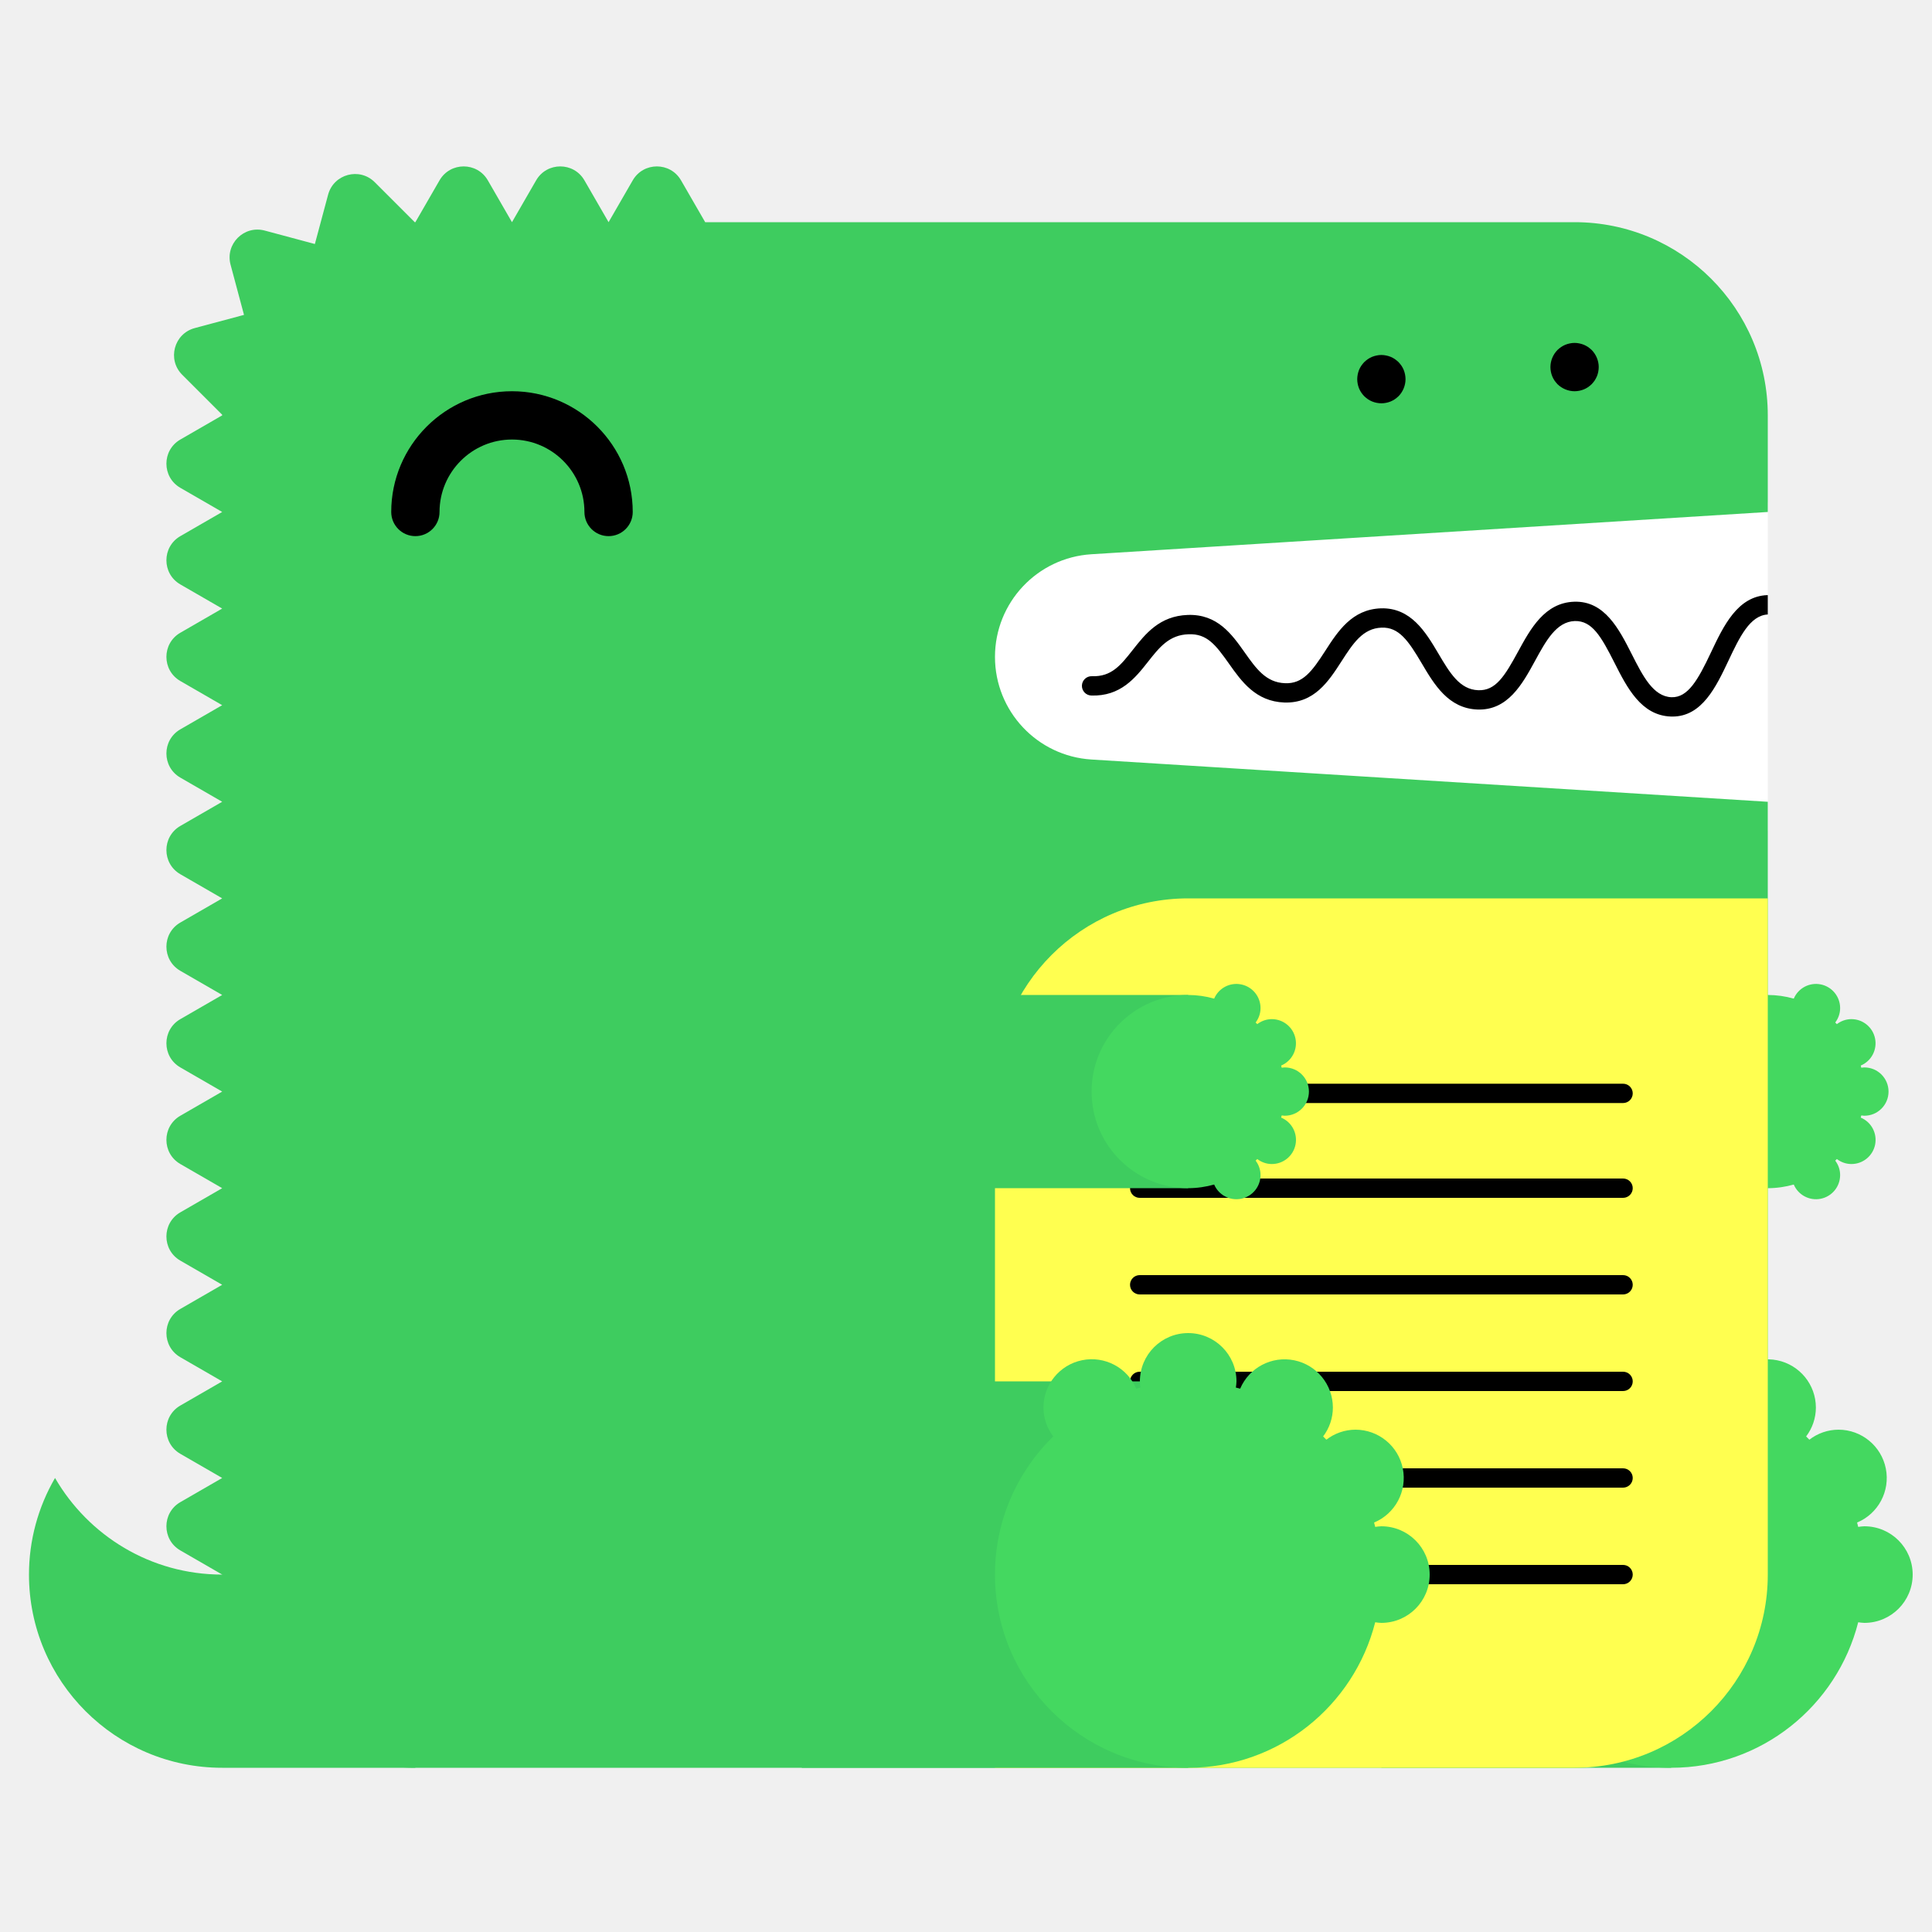
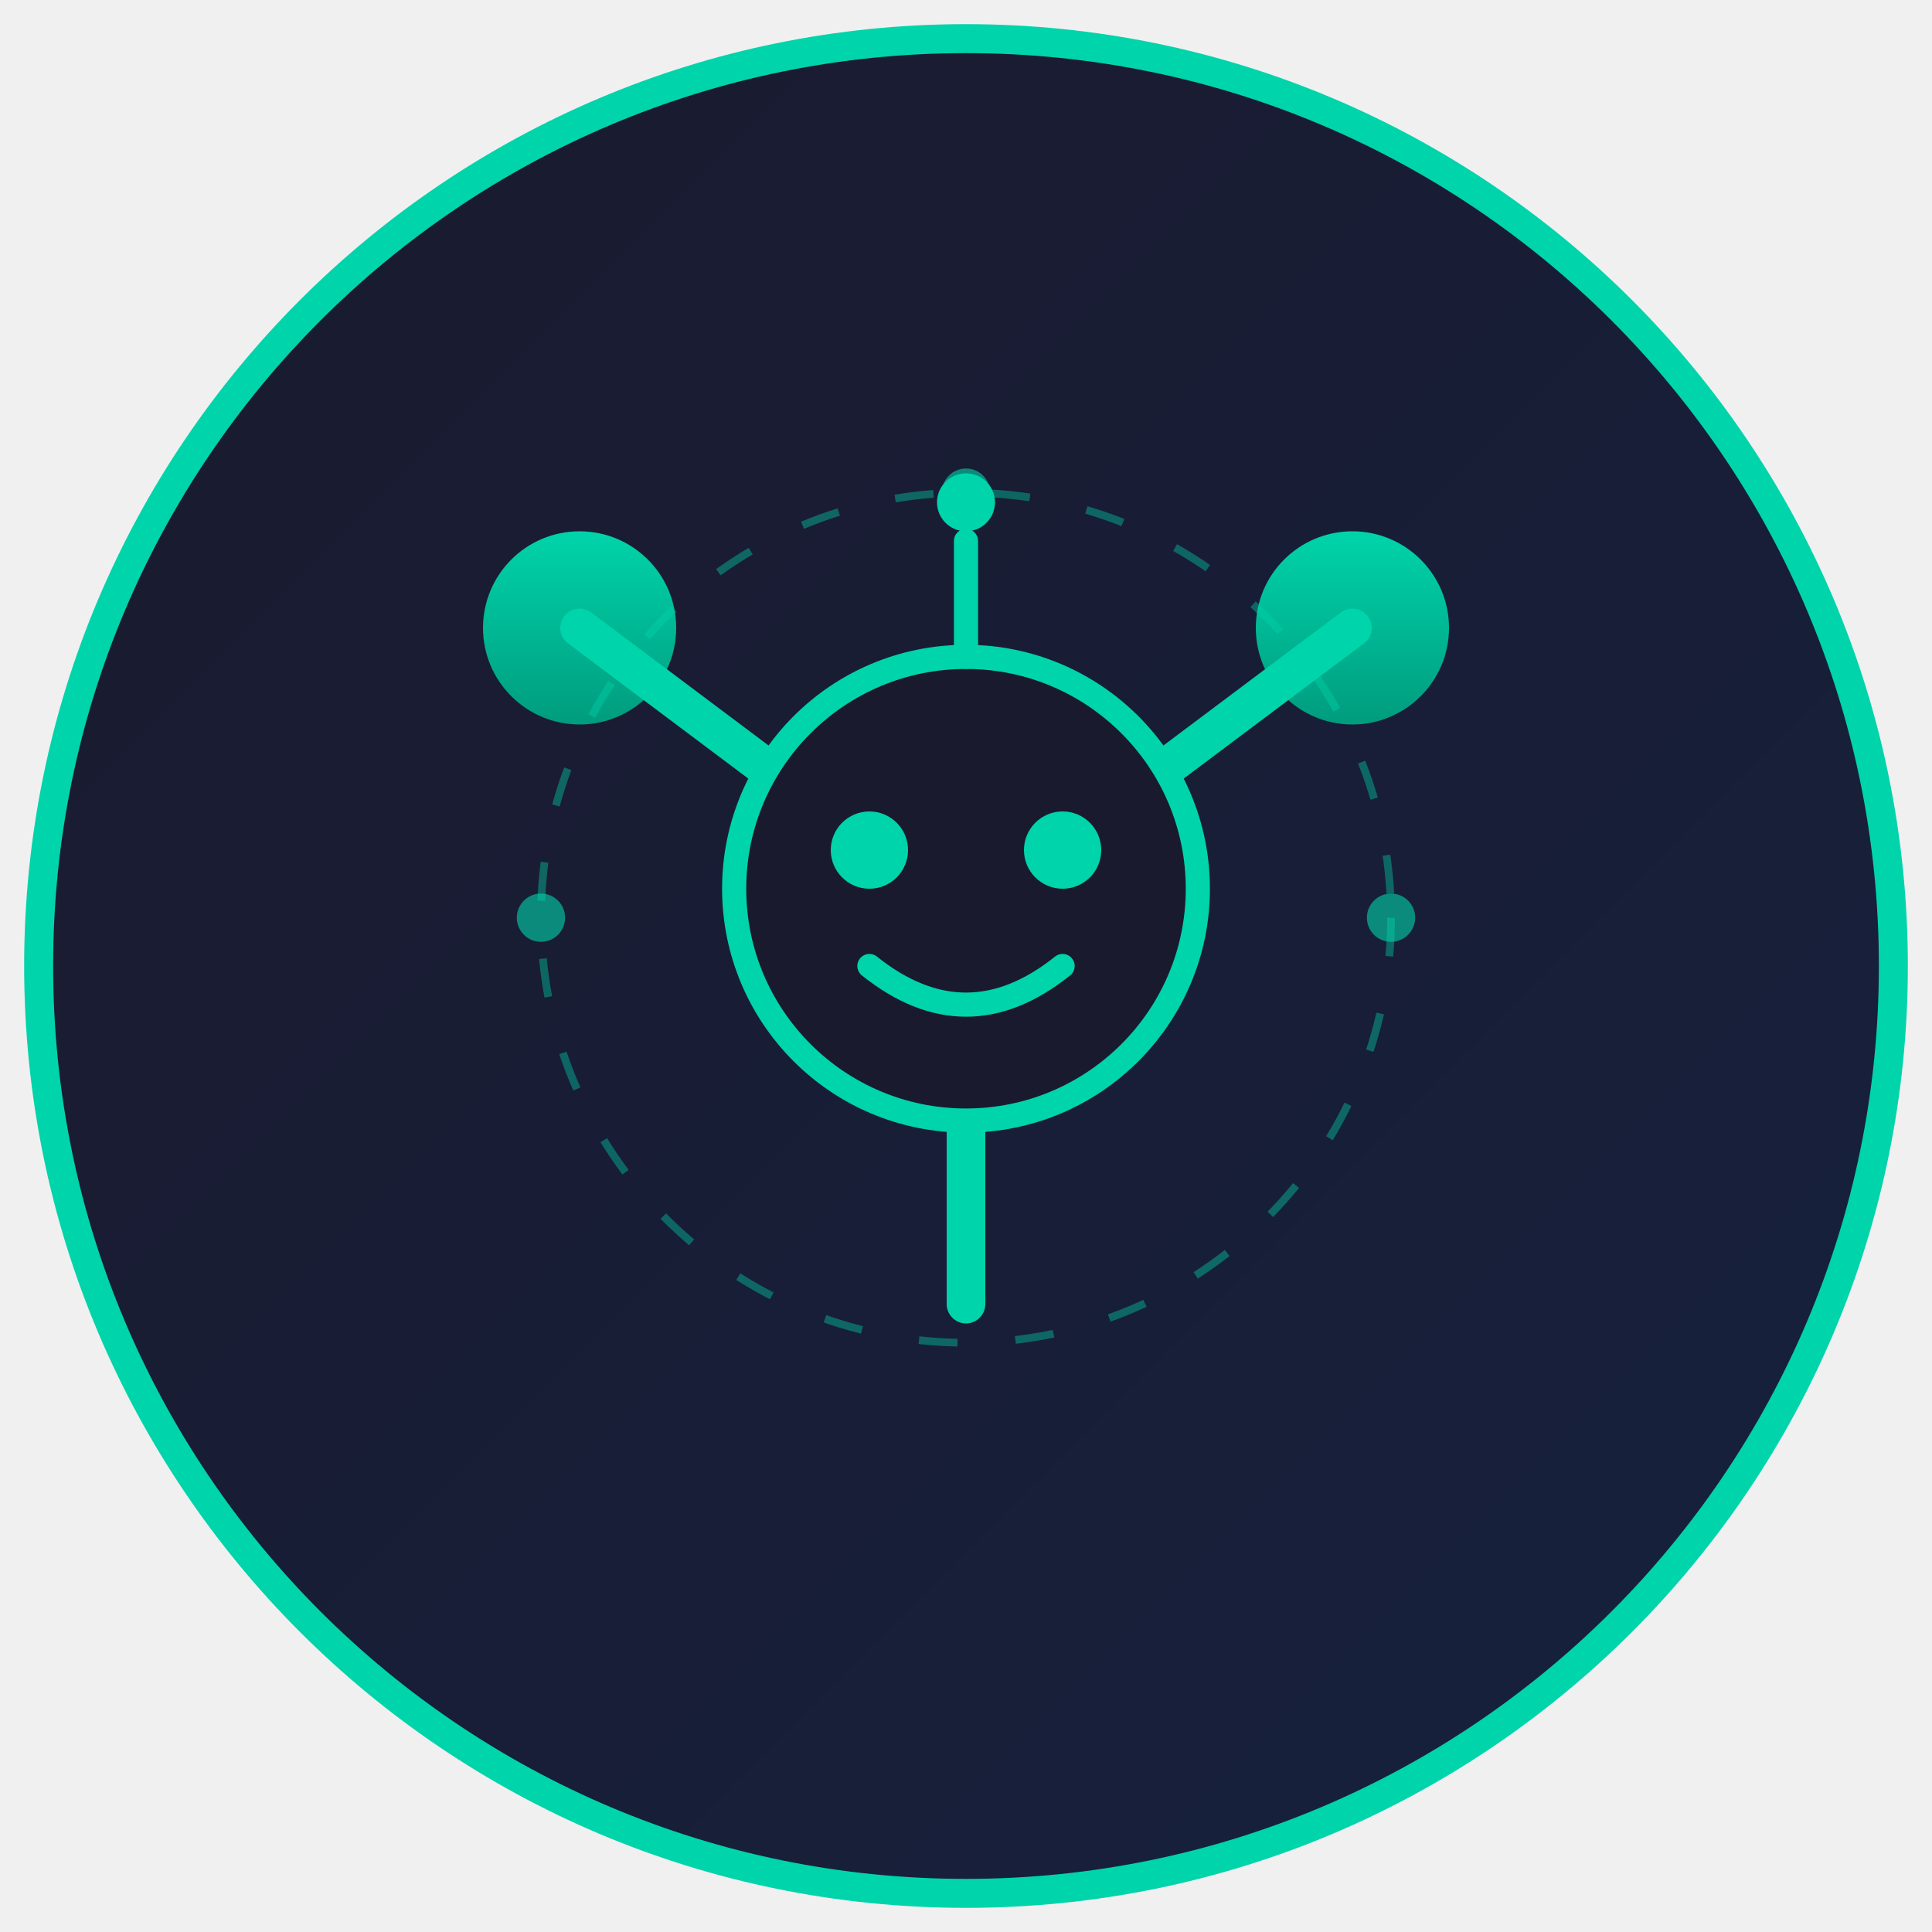
<svg xmlns="http://www.w3.org/2000/svg" width="200" height="200" viewBox="0 0 200 200">
-   <g fill="none" fill-rule="evenodd">
-     <path fill="#FFF" d="M99 52h84v34H99z" />
-     <path d="M23 163c-7.398 0-13.843-4.027-17.303-10A19.886 19.886 0 0 0 3 163c0 11.046 8.954 20 20 20h20v-20H23z" fill="#3ECC5F" />
-     <path d="M112.98 57.376L183 53V43c0-11.046-8.954-20-20-20H73l-2.5-4.33c-1.112-1.925-3.889-1.925-5 0L63 23l-2.5-4.33c-1.111-1.925-3.889-1.925-5 0L53 23l-2.5-4.33c-1.111-1.925-3.889-1.925-5 0L43 23c-.022 0-.042.003-.065.003l-4.142-4.141c-1.57-1.571-4.252-.853-4.828 1.294l-1.369 5.104-5.192-1.392c-2.148-.575-4.111 1.389-3.535 3.536l1.39 5.193-5.102 1.367c-2.148.576-2.867 3.259-1.296 4.83l4.142 4.142c0 .021-.003.042-.003.064l-4.33 2.5c-1.925 1.111-1.925 3.889 0 5L23 53l-4.33 2.5c-1.925 1.111-1.925 3.889 0 5L23 63l-4.33 2.5c-1.925 1.111-1.925 3.889 0 5L23 73l-4.33 2.5c-1.925 1.111-1.925 3.889 0 5L23 83l-4.33 2.5c-1.925 1.111-1.925 3.889 0 5L23 93l-4.33 2.5c-1.925 1.111-1.925 3.889 0 5L23 103l-4.33 2.5c-1.925 1.111-1.925 3.889 0 5L23 113l-4.33 2.5c-1.925 1.111-1.925 3.889 0 5L23 123l-4.33 2.5c-1.925 1.111-1.925 3.889 0 5L23 133l-4.33 2.5c-1.925 1.111-1.925 3.889 0 5L23 143l-4.33 2.5c-1.925 1.111-1.925 3.889 0 5L23 153l-4.33 2.5c-1.925 1.111-1.925 3.889 0 5L23 163c0 11.046 8.954 20 20 20h120c11.046 0 20-8.954 20-20V83l-70.02-4.376A10.645 10.645 0 0 1 103 68c0-5.621 4.37-10.273 9.98-10.624" fill="#3ECC5F" />
-     <path fill="#3ECC5F" d="M143 183h30v-40h-30z" />
-     <path d="M193 158c-.219 0-.428.037-.639.064-.038-.15-.074-.301-.116-.451A5 5 0 0 0 190.32 148a4.96 4.96 0 0 0-3.016 1.036 26.531 26.531 0 0 0-.335-.336 4.955 4.955 0 0 0 1.011-2.987 5 5 0 0 0-9.599-1.959c-.148-.042-.297-.077-.445-.115.027-.211.064-.42.064-.639a5 5 0 0 0-5-5 5 5 0 0 0-5 5c0 .219.037.428.064.639-.148.038-.297.073-.445.115a4.998 4.998 0 0 0-9.599 1.959c0 1.125.384 2.151 1.011 2.987-3.717 3.632-6.031 8.693-6.031 14.3 0 11.046 8.954 20 20 20 9.339 0 17.16-6.41 19.361-15.064.211.027.42.064.639.064a5 5 0 0 0 5-5 5 5 0 0 0-5-5" fill="#44D860" />
-     <path fill="#3ECC5F" d="M153 123h30v-20h-30z" />
-     <path d="M193 115.5a2.5 2.5 0 1 0 0-5c-.109 0-.214.019-.319.032-.02-.075-.037-.15-.058-.225a2.501 2.501 0 0 0-.963-4.807c-.569 0-1.088.197-1.508.518a6.653 6.653 0 0 0-.168-.168c.314-.417.506-.931.506-1.494a2.5 2.5 0 0 0-4.8-.979A9.987 9.987 0 0 0 183 103c-5.522 0-10 4.478-10 10s4.478 10 10 10c.934 0 1.833-.138 2.69-.377a2.5 2.5 0 0 0 4.8-.979c0-.563-.192-1.077-.506-1.494.057-.055.113-.111.168-.168.42.321.939.518 1.508.518a2.5 2.5 0 0 0 .963-4.807c.021-.074.038-.15.058-.225.105.013.21.032.319.032" fill="#44D860" />
-     <path d="M63 55.5a2.5 2.5 0 0 1-2.5-2.5c0-4.136-3.364-7.5-7.5-7.5s-7.5 3.364-7.5 7.5a2.5 2.5 0 1 1-5 0c0-6.893 5.607-12.5 12.5-12.5S65.5 46.107 65.5 53a2.5 2.5 0 0 1-2.5 2.5" fill="#000" />
-     <path d="M103 183h60c11.046 0 20-8.954 20-20V93h-60c-11.046 0-20 8.954-20 20v70z" fill="#FFFF50" />
-     <path d="M168.02 124h-50.04a1 1 0 1 1 0-2h50.04a1 1 0 1 1 0 2m0 20h-50.04a1 1 0 1 1 0-2h50.04a1 1 0 1 1 0 2m0 20h-50.04a1 1 0 1 1 0-2h50.04a1 1 0 1 1 0 2m0-49.814h-50.04a1 1 0 1 1 0-2h50.04a1 1 0 1 1 0 2m0 19.814h-50.04a1 1 0 1 1 0-2h50.04a1 1 0 1 1 0 2m0 20h-50.04a1 1 0 1 1 0-2h50.04a1 1 0 1 1 0 2M183 61.611c-.012 0-.022-.006-.034-.005-3.09.105-4.552 3.196-5.842 5.923-1.346 2.85-2.387 4.703-4.093 4.647-1.889-.068-2.969-2.202-4.113-4.46-1.314-2.594-2.814-5.536-5.963-5.426-3.046.104-4.513 2.794-5.807 5.167-1.377 2.528-2.314 4.065-4.121 3.994-1.927-.07-2.951-1.805-4.136-3.813-1.321-2.236-2.848-4.75-5.936-4.664-2.994.103-4.465 2.385-5.763 4.4-1.373 2.13-2.335 3.428-4.165 3.351-1.973-.07-2.992-1.51-4.171-3.177-1.324-1.873-2.816-3.993-5.895-3.89-2.928.1-4.399 1.97-5.696 3.618-1.232 1.564-2.194 2.802-4.229 2.724a1 1 0 0 0-.072 2c3.017.101 4.545-1.8 5.872-3.487 1.177-1.496 2.193-2.787 4.193-2.855 1.926-.082 2.829 1.115 4.195 3.045 1.297 1.834 2.769 3.914 5.731 4.021 3.103.104 4.596-2.215 5.918-4.267 1.182-1.834 2.202-3.417 4.15-3.484 1.793-.067 2.769 1.35 4.145 3.681 1.297 2.197 2.766 4.686 5.787 4.796 3.125.108 4.634-2.62 5.949-5.035 1.139-2.088 2.214-4.06 4.119-4.126 1.793-.042 2.728 1.595 4.111 4.33 1.292 2.553 2.757 5.445 5.825 5.556l.169.003c3.064 0 4.518-3.075 5.805-5.794 1.139-2.41 2.217-4.68 4.067-4.773v-2z" fill="#000" />
-     <path fill="#3ECC5F" d="M83 183h40v-40H83z" />
-     <path d="M143 158c-.219 0-.428.037-.639.064-.038-.15-.074-.301-.116-.451A5 5 0 0 0 140.32 148a4.96 4.96 0 0 0-3.016 1.036 26.531 26.531 0 0 0-.335-.336 4.955 4.955 0 0 0 1.011-2.987 5 5 0 0 0-9.599-1.959c-.148-.042-.297-.077-.445-.115.027-.211.064-.42.064-.639a5 5 0 0 0-5-5 5 5 0 0 0-5 5c0 .219.037.428.064.639-.148.038-.297.073-.445.115a4.998 4.998 0 0 0-9.599 1.959c0 1.125.384 2.151 1.011 2.987-3.717 3.632-6.031 8.693-6.031 14.3 0 11.046 8.954 20 20 20 9.339 0 17.16-6.41 19.361-15.064.211.027.42.064.639.064a5 5 0 0 0 5-5 5 5 0 0 0-5-5" fill="#44D860" />
-     <path fill="#3ECC5F" d="M83 123h40v-20H83z" />
-     <path d="M133 115.5a2.5 2.5 0 1 0 0-5c-.109 0-.214.019-.319.032-.02-.075-.037-.15-.058-.225a2.501 2.501 0 0 0-.963-4.807c-.569 0-1.088.197-1.508.518a6.653 6.653 0 0 0-.168-.168c.314-.417.506-.931.506-1.494a2.5 2.5 0 0 0-4.8-.979A9.987 9.987 0 0 0 123 103c-5.522 0-10 4.478-10 10s4.478 10 10 10c.934 0 1.833-.138 2.69-.377a2.5 2.5 0 0 0 4.8-.979c0-.563-.192-1.077-.506-1.494.057-.055.113-.111.168-.168.42.321.939.518 1.508.518a2.5 2.5 0 0 0 .963-4.807c.021-.074.038-.15.058-.225.105.013.21.032.319.032" fill="#44D860" />
-     <path d="M143 41.75c-.16 0-.33-.02-.49-.05a2.52 2.52 0 0 1-.47-.14c-.15-.06-.29-.14-.431-.23-.13-.09-.259-.2-.38-.31-.109-.12-.219-.24-.309-.38s-.17-.28-.231-.43a2.619 2.619 0 0 1-.189-.96c0-.16.02-.33.05-.49.03-.16.08-.31.139-.47.061-.15.141-.29.231-.43.09-.13.2-.26.309-.38.121-.11.25-.22.38-.31.141-.09.281-.17.431-.23.149-.06.31-.11.47-.14.32-.07.65-.07.98 0 .159.03.32.08.47.14.149.06.29.14.43.23.13.09.259.2.38.31.11.12.22.25.31.38.09.14.17.28.23.43.06.16.11.31.14.47.029.16.05.33.05.49 0 .66-.271 1.31-.73 1.77-.121.11-.25.22-.38.31-.14.09-.281.17-.43.23a2.565 2.565 0 0 1-.96.19m20-1.25c-.66 0-1.3-.27-1.771-.73a3.802 3.802 0 0 1-.309-.38c-.09-.14-.17-.28-.231-.43a2.619 2.619 0 0 1-.189-.96c0-.66.27-1.3.729-1.77.121-.11.25-.22.38-.31.141-.09.281-.17.431-.23.149-.06.31-.11.47-.14.32-.07.66-.07.98 0 .159.03.32.08.47.14.149.06.29.14.43.23.13.09.259.2.38.31.459.47.73 1.11.73 1.77 0 .16-.021.33-.05.49-.03.16-.08.32-.14.47-.07.15-.14.29-.23.43-.09.13-.2.26-.31.38-.121.11-.25.22-.38.31-.14.09-.281.17-.43.23a2.565 2.565 0 0 1-.96.19" fill="#000" />
-   </g>
+   <defs>
+     <linearGradient id="bg" x1="0" y1="0" x2="1" y2="1">
+       <stop offset="0%" stop-color="#1a1a2e" />
+       <stop offset="100%" stop-color="#16213e" />
+     </linearGradient>
+     <linearGradient id="accent" x1="0" y1="0" x2="0" y2="1">
+       <stop offset="0%" stop-color="#00d4aa" />
+       <stop offset="100%" stop-color="#009c7e" />
+     </linearGradient>
+   </defs>
+   <circle cx="100" cy="100" r="96" fill="url(#bg)" stroke="#00d4aa" stroke-width="3" />
+   <circle cx="60" cy="65" r="10" fill="url(#accent)" />
+   <circle cx="100" cy="95" r="10" fill="url(#accent)" />
+   <circle cx="140" cy="65" r="10" fill="url(#accent)" />
+   <line x1="60" y1="65" x2="100" y2="95" stroke="#00d4aa" stroke-width="4" stroke-linecap="round" />
+   <line x1="100" y1="95" x2="140" y2="65" stroke="#00d4aa" stroke-width="4" stroke-linecap="round" />
+   <line x1="100" y1="95" x2="100" y2="135" stroke="#00d4aa" stroke-width="4" stroke-linecap="round" />
+   <circle cx="100" cy="92" r="24" fill="#1a1a2e" stroke="#00d4aa" stroke-width="2.5" />
+   <circle cx="90" cy="88" r="4" fill="#00d4aa" />
+   <circle cx="110" cy="88" r="4" fill="#00d4aa" />
+   <path d="M 90 100 Q 100 108 110 100" fill="none" stroke="#00d4aa" stroke-width="2.5" stroke-linecap="round" />
+   <line x1="100" y1="68" x2="100" y2="56" stroke="#00d4aa" stroke-width="2.5" stroke-linecap="round" />
+   <circle cx="100" cy="52" r="3" fill="#00d4aa" />
+   <circle cx="100" cy="95" r="44" fill="none" stroke="#00d4aa" stroke-width="0.8" stroke-dasharray="4 6" opacity="0.4" />
+   <circle cx="100" cy="51" r="2.5" fill="#00d4aa" opacity="0.6" />
+   <circle cx="144" cy="95" r="2.5" fill="#00d4aa" opacity="0.6" />
+   <circle cx="56" cy="95" r="2.5" fill="#00d4aa" opacity="0.6" />
</svg>
